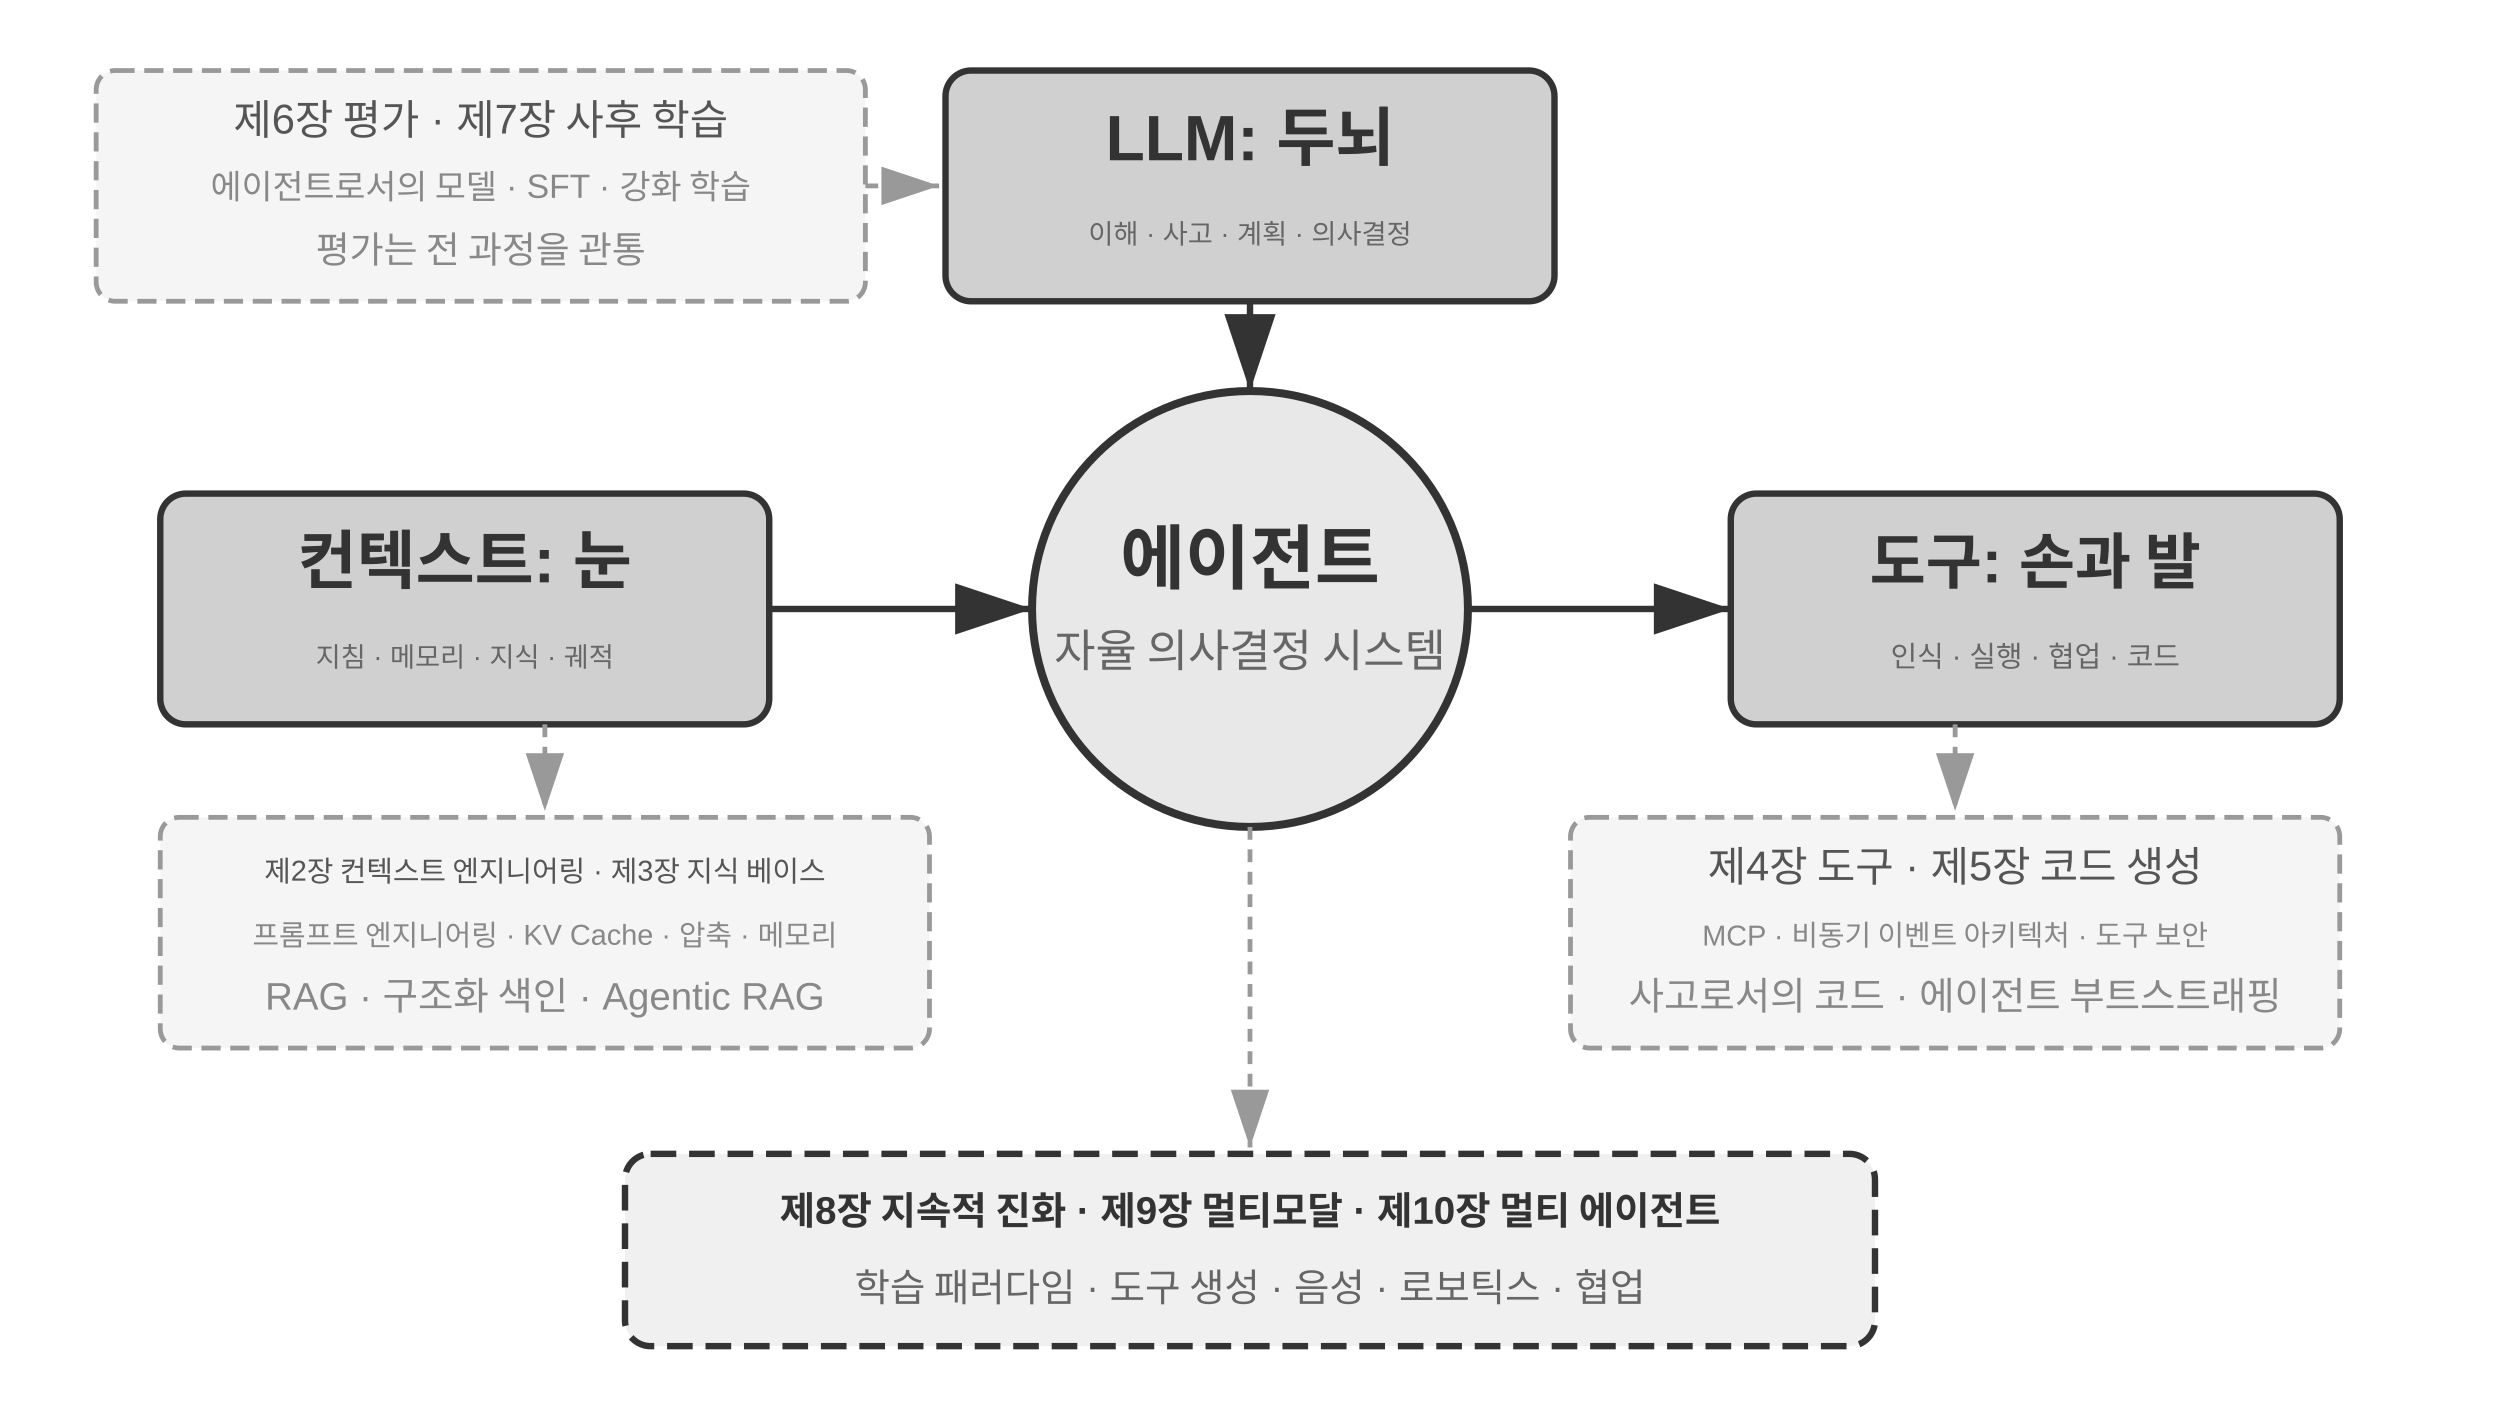
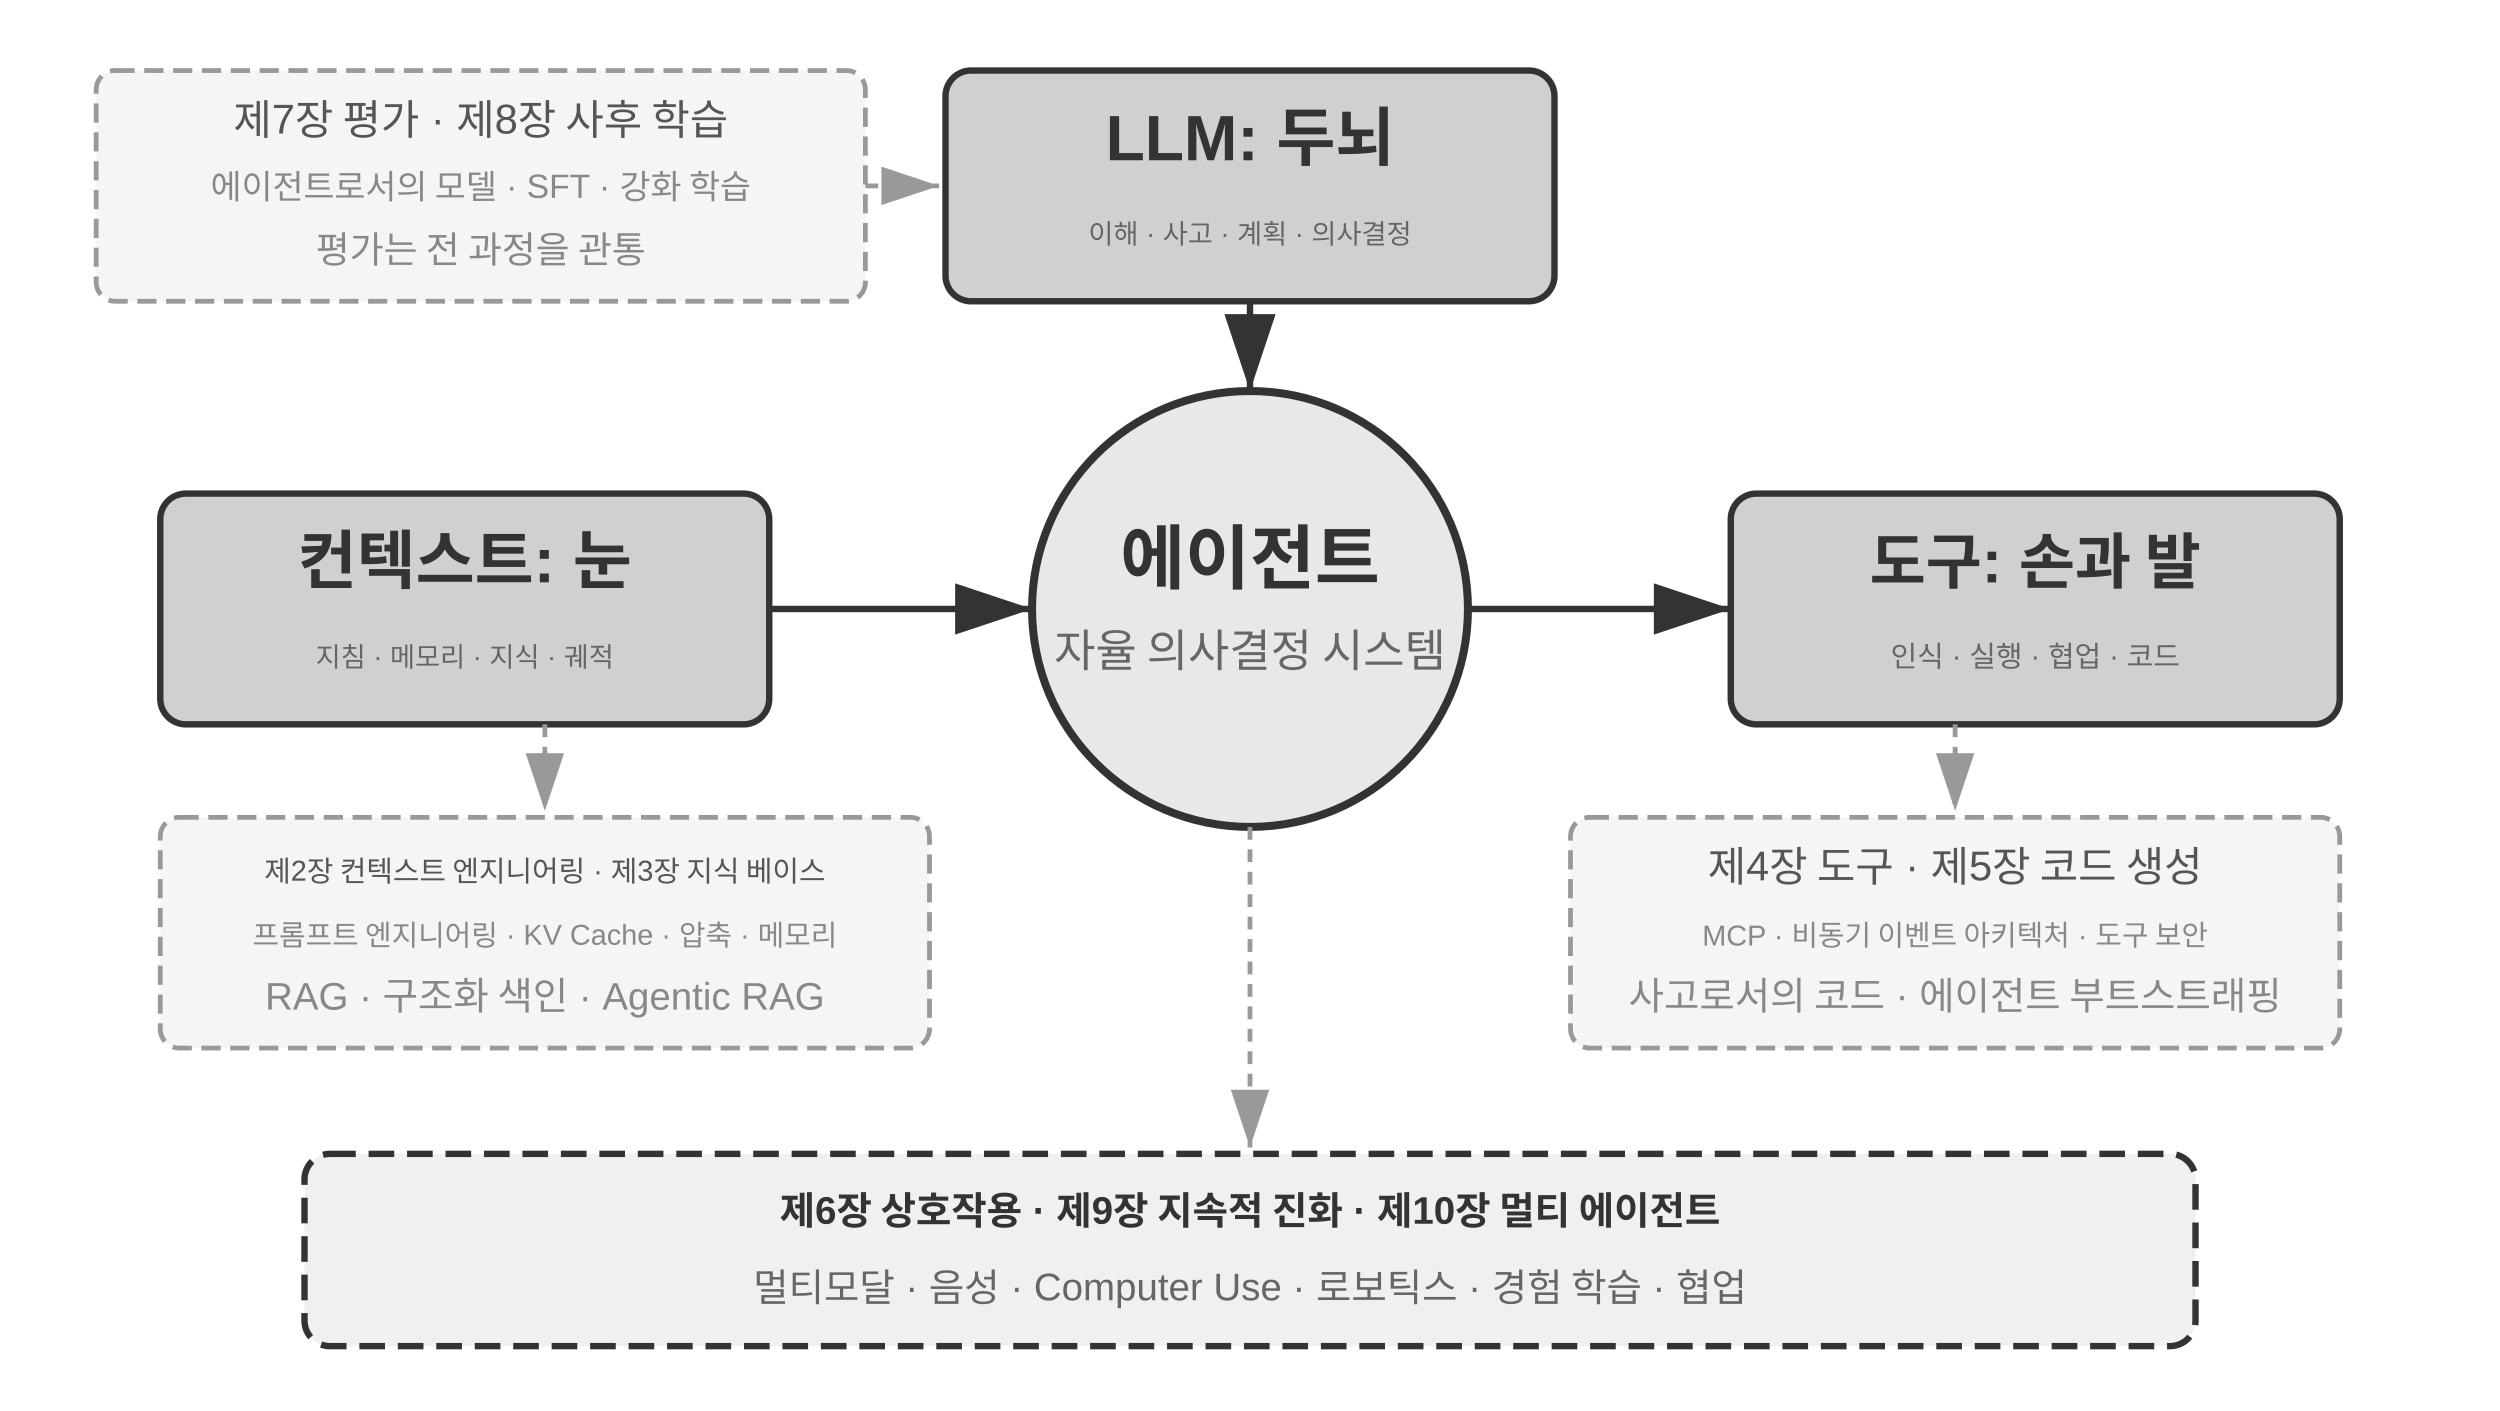
<svg xmlns="http://www.w3.org/2000/svg" viewBox="0 40 780 440" width="780" height="440" style="background:#ffffff">
  <defs>
    <marker id="ah" markerWidth="12" markerHeight="8" refX="12" refY="4" orient="auto">
      <polygon points="0 0, 12 4, 0 8" fill="#333333" />
    </marker>
    <marker id="ah-light" markerWidth="12" markerHeight="8" refX="12" refY="4" orient="auto">
      <polygon points="0 0, 12 4, 0 8" fill="#999999" />
    </marker>
  </defs>
  <circle cx="390" cy="230" r="68" fill="#e8e8e8" stroke="#333333" stroke-width="2.5" />
  <text x="390" y="222" font-family="Arial, 'Apple SD Gothic Neo', 'Noto Sans CJK KR', 'Noto Sans KR', 'Malgun Gothic', 'PingFang SC', 'Microsoft YaHei', sans-serif" font-size="22" fill="#333333" text-anchor="middle" font-weight="bold">에이전트</text>
  <text x="390" y="248" font-family="Arial, 'Apple SD Gothic Neo', 'Noto Sans CJK KR', 'Noto Sans KR', 'Malgun Gothic', 'PingFang SC', 'Microsoft YaHei', sans-serif" font-size="14" fill="#666666" text-anchor="middle">자율 의사결정 시스템</text>
  <rect x="295" y="62" width="190" height="72" rx="8" fill="#d0d0d0" stroke="#333333" stroke-width="2" />
  <text x="390" y="90" font-family="Arial, 'Apple SD Gothic Neo', 'Noto Sans CJK KR', 'Noto Sans KR', 'Malgun Gothic', 'PingFang SC', 'Microsoft YaHei', sans-serif" font-size="20" fill="#333333" text-anchor="middle" font-weight="bold">LLM: 두뇌</text>
  <text x="390" y="116" font-family="Arial, 'Apple SD Gothic Neo', 'Noto Sans CJK KR', 'Noto Sans KR', 'Malgun Gothic', 'PingFang SC', 'Microsoft YaHei', sans-serif" font-size="8.5" fill="#666666" text-anchor="middle">이해 · 사고 · 계획 · 의사결정</text>
  <line x1="390" y1="134" x2="390" y2="162" stroke="#333333" stroke-width="2" marker-end="url(#ah)" />
  <rect x="50" y="194" width="190" height="72" rx="8" fill="#d0d0d0" stroke="#333333" stroke-width="2" />
  <text x="145" y="222" font-family="Arial, 'Apple SD Gothic Neo', 'Noto Sans CJK KR', 'Noto Sans KR', 'Malgun Gothic', 'PingFang SC', 'Microsoft YaHei', sans-serif" font-size="20" fill="#333333" text-anchor="middle" font-weight="bold">컨텍스트: 눈</text>
  <text x="145" y="248" font-family="Arial, 'Apple SD Gothic Neo', 'Noto Sans CJK KR', 'Noto Sans KR', 'Malgun Gothic', 'PingFang SC', 'Microsoft YaHei', sans-serif" font-size="8.5" fill="#666666" text-anchor="middle">지침 · 메모리 · 지식 · 궤적</text>
  <line x1="240" y1="230" x2="322" y2="230" stroke="#333333" stroke-width="2" marker-end="url(#ah)" />
  <rect x="540" y="194" width="190" height="72" rx="8" fill="#d0d0d0" stroke="#333333" stroke-width="2" />
  <text x="635" y="222" font-family="Arial, 'Apple SD Gothic Neo', 'Noto Sans CJK KR', 'Noto Sans KR', 'Malgun Gothic', 'PingFang SC', 'Microsoft YaHei', sans-serif" font-size="19" fill="#333333" text-anchor="middle" font-weight="bold">도구: 손과 발</text>
  <text x="635" y="248" font-family="Arial, 'Apple SD Gothic Neo', 'Noto Sans CJK KR', 'Noto Sans KR', 'Malgun Gothic', 'PingFang SC', 'Microsoft YaHei', sans-serif" font-size="9" fill="#666666" text-anchor="middle">인식 · 실행 · 협업 · 코드</text>
  <line x1="458" y1="230" x2="540" y2="230" stroke="#333333" stroke-width="2" marker-end="url(#ah)" />
  <rect x="30" y="62" width="240" height="72" rx="6" fill="#f5f5f5" stroke="#999999" stroke-width="1.5" stroke-dasharray="6,3" />
-   <text x="150" y="82" font-family="Arial, 'Apple SD Gothic Neo', 'Noto Sans CJK KR', 'Noto Sans KR', 'Malgun Gothic', 'PingFang SC', 'Microsoft YaHei', sans-serif" font-size="13" fill="#555555" text-anchor="middle">제6장 평가 · 제7장 사후 학습</text>
+   <text x="150" y="82" font-family="Arial, 'Apple SD Gothic Neo', 'Noto Sans CJK KR', 'Noto Sans KR', 'Malgun Gothic', 'PingFang SC', 'Microsoft YaHei', sans-serif" font-size="13" fill="#555555" text-anchor="middle">제7장 평가 · 제8장 사후 학습</text>
  <text x="150" y="102" font-family="Arial, 'Apple SD Gothic Neo', 'Noto Sans CJK KR', 'Noto Sans KR', 'Malgun Gothic', 'PingFang SC', 'Microsoft YaHei', sans-serif" font-size="10.5" fill="#888888" text-anchor="middle">에이전트로서의 모델 · SFT · 강화 학습</text>
  <text x="150" y="122" font-family="Arial, 'Apple SD Gothic Neo', 'Noto Sans CJK KR', 'Noto Sans KR', 'Malgun Gothic', 'PingFang SC', 'Microsoft YaHei', sans-serif" font-size="11.5" fill="#888888" text-anchor="middle">평가는 전 과정을 관통</text>
  <line x1="270" y1="98" x2="293" y2="98" stroke="#999999" stroke-width="1.5" stroke-dasharray="4,3" marker-end="url(#ah-light)" />
  <rect x="50" y="295" width="240" height="72" rx="6" fill="#f5f5f5" stroke="#999999" stroke-width="1.5" stroke-dasharray="6,3" />
  <text x="170" y="315" font-family="Arial, 'Apple SD Gothic Neo', 'Noto Sans CJK KR', 'Noto Sans KR', 'Malgun Gothic', 'PingFang SC', 'Microsoft YaHei', sans-serif" font-size="9" fill="#555555" text-anchor="middle">제2장 컨텍스트 엔지니어링 · 제3장 지식 베이스</text>
  <text x="170" y="335" font-family="Arial, 'Apple SD Gothic Neo', 'Noto Sans CJK KR', 'Noto Sans KR', 'Malgun Gothic', 'PingFang SC', 'Microsoft YaHei', sans-serif" font-size="9" fill="#888888" text-anchor="middle">프롬프트 엔지니어링 · KV Cache · 압축 · 메모리</text>
  <text x="170" y="355" font-family="Arial, 'Apple SD Gothic Neo', 'Noto Sans CJK KR', 'Noto Sans KR', 'Malgun Gothic', 'PingFang SC', 'Microsoft YaHei', sans-serif" font-size="12" fill="#888888" text-anchor="middle">RAG · 구조화 색인 · Agentic RAG</text>
  <line x1="170" y1="266" x2="170" y2="293" stroke="#999999" stroke-width="1.5" stroke-dasharray="4,3" marker-end="url(#ah-light)" />
  <rect x="490" y="295" width="240" height="72" rx="6" fill="#f5f5f5" stroke="#999999" stroke-width="1.5" stroke-dasharray="6,3" />
  <text x="610" y="315" font-family="Arial, 'Apple SD Gothic Neo', 'Noto Sans CJK KR', 'Noto Sans KR', 'Malgun Gothic', 'PingFang SC', 'Microsoft YaHei', sans-serif" font-size="13" fill="#555555" text-anchor="middle">제4장 도구 · 제5장 코드 생성</text>
  <text x="610" y="335" font-family="Arial, 'Apple SD Gothic Neo', 'Noto Sans CJK KR', 'Noto Sans KR', 'Malgun Gothic', 'PingFang SC', 'Microsoft YaHei', sans-serif" font-size="9" fill="#888888" text-anchor="middle">MCP · 비동기 이벤트 아키텍처 · 도구 보안</text>
  <text x="610" y="355" font-family="Arial, 'Apple SD Gothic Neo', 'Noto Sans CJK KR', 'Noto Sans KR', 'Malgun Gothic', 'PingFang SC', 'Microsoft YaHei', sans-serif" font-size="12" fill="#888888" text-anchor="middle">사고로서의 코드 · 에이전트 부트스트래핑</text>
  <line x1="610" y1="266" x2="610" y2="293" stroke="#999999" stroke-width="1.5" stroke-dasharray="4,3" marker-end="url(#ah-light)" />
-   <rect x="195" y="400" width="390" height="60" rx="8" fill="#f0f0f0" stroke="#333333" stroke-width="2" stroke-dasharray="8,4" />
-   <text x="390" y="422" font-family="Arial, 'Apple SD Gothic Neo', 'Noto Sans CJK KR', 'Noto Sans KR', 'Malgun Gothic', 'PingFang SC', 'Microsoft YaHei', sans-serif" font-size="12" fill="#333333" text-anchor="middle" font-weight="bold">제8장 지속적 진화 · 제9장 멀티모달 · 제10장 멀티 에이전트</text>
-   <text x="390" y="446" font-family="Arial, 'Apple SD Gothic Neo', 'Noto Sans CJK KR', 'Noto Sans KR', 'Malgun Gothic', 'PingFang SC', 'Microsoft YaHei', sans-serif" font-size="12" fill="#666666" text-anchor="middle">학습 패러다임 · 도구 생성 · 음성 · 로보틱스 · 협업</text>
+   <rect x="95" y="400" width="590" height="60" rx="8" fill="#f0f0f0" stroke="#333333" stroke-width="2" stroke-dasharray="8,4" />
+   <text x="390" y="422" font-family="Arial, 'Apple SD Gothic Neo', 'Noto Sans CJK KR', 'Noto Sans KR', 'Malgun Gothic', 'PingFang SC', 'Microsoft YaHei', sans-serif" font-size="12" fill="#333333" text-anchor="middle" font-weight="bold">제6장 상호작용 · 제9장 지속적 진화 · 제10장 멀티 에이전트</text>
+   <text x="390" y="446" font-family="Arial, 'Apple SD Gothic Neo', 'Noto Sans CJK KR', 'Noto Sans KR', 'Malgun Gothic', 'PingFang SC', 'Microsoft YaHei', sans-serif" font-size="12" fill="#666666" text-anchor="middle">멀티모달 · 음성 · Computer Use · 로보틱스 · 경험 학습 · 협업</text>
  <line x1="390" y1="298" x2="390" y2="398" stroke="#999999" stroke-width="1.5" stroke-dasharray="4,3" marker-end="url(#ah-light)" />
</svg>
